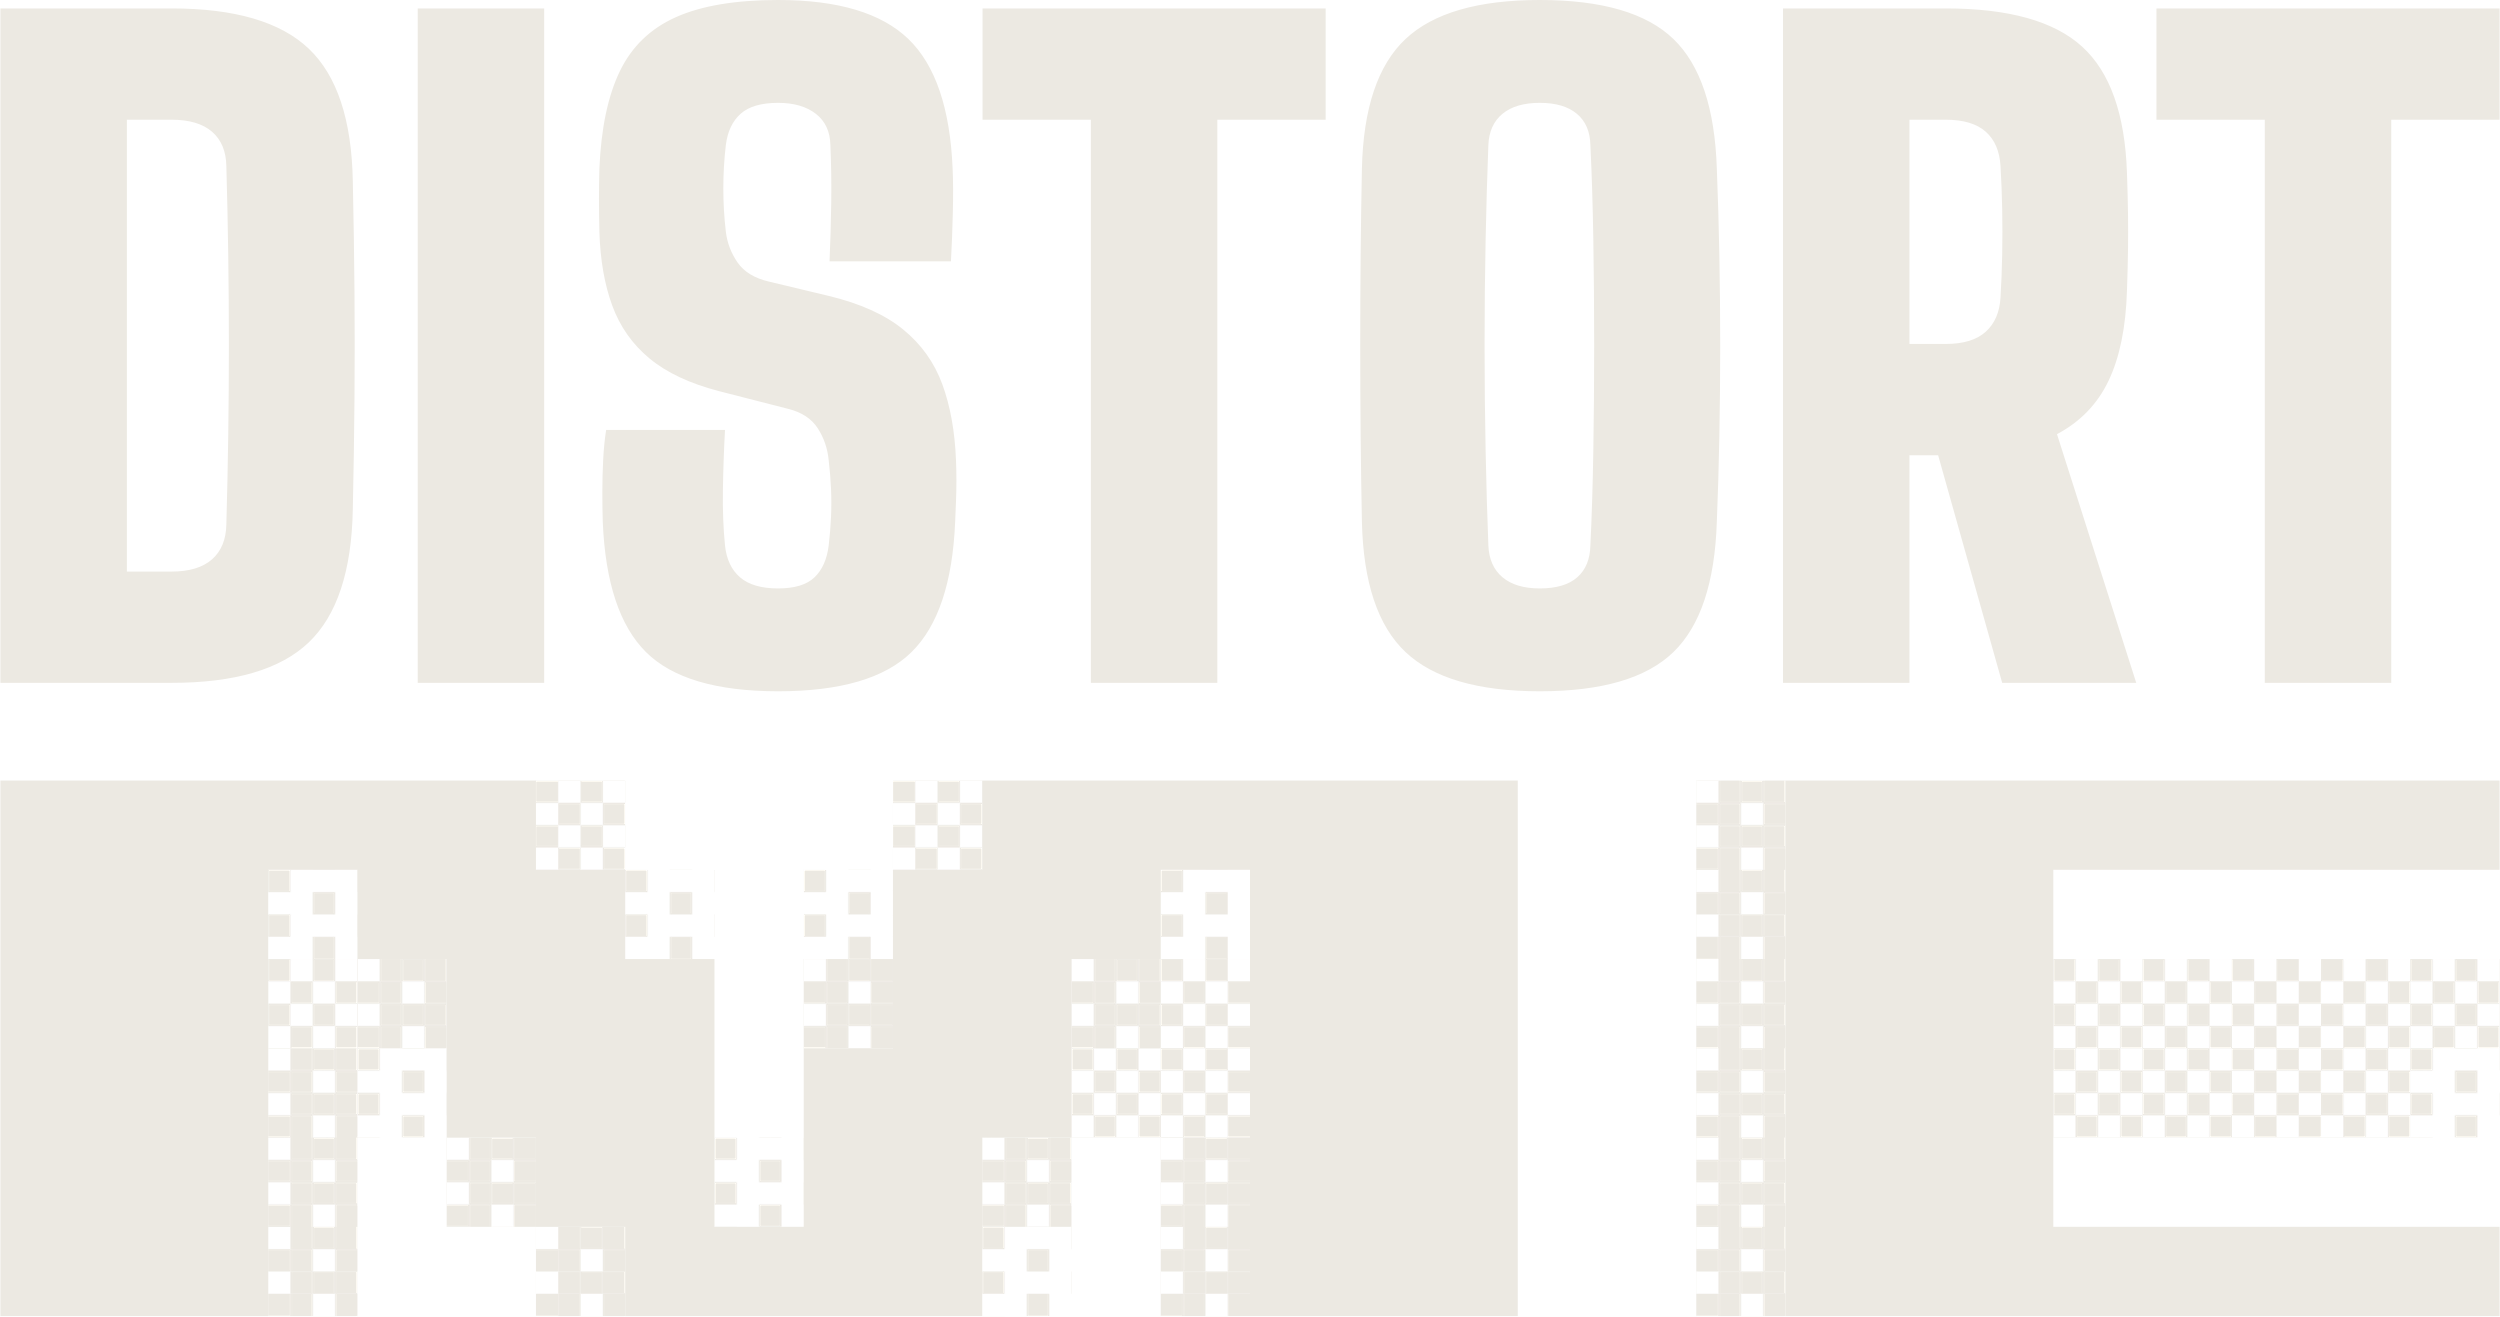
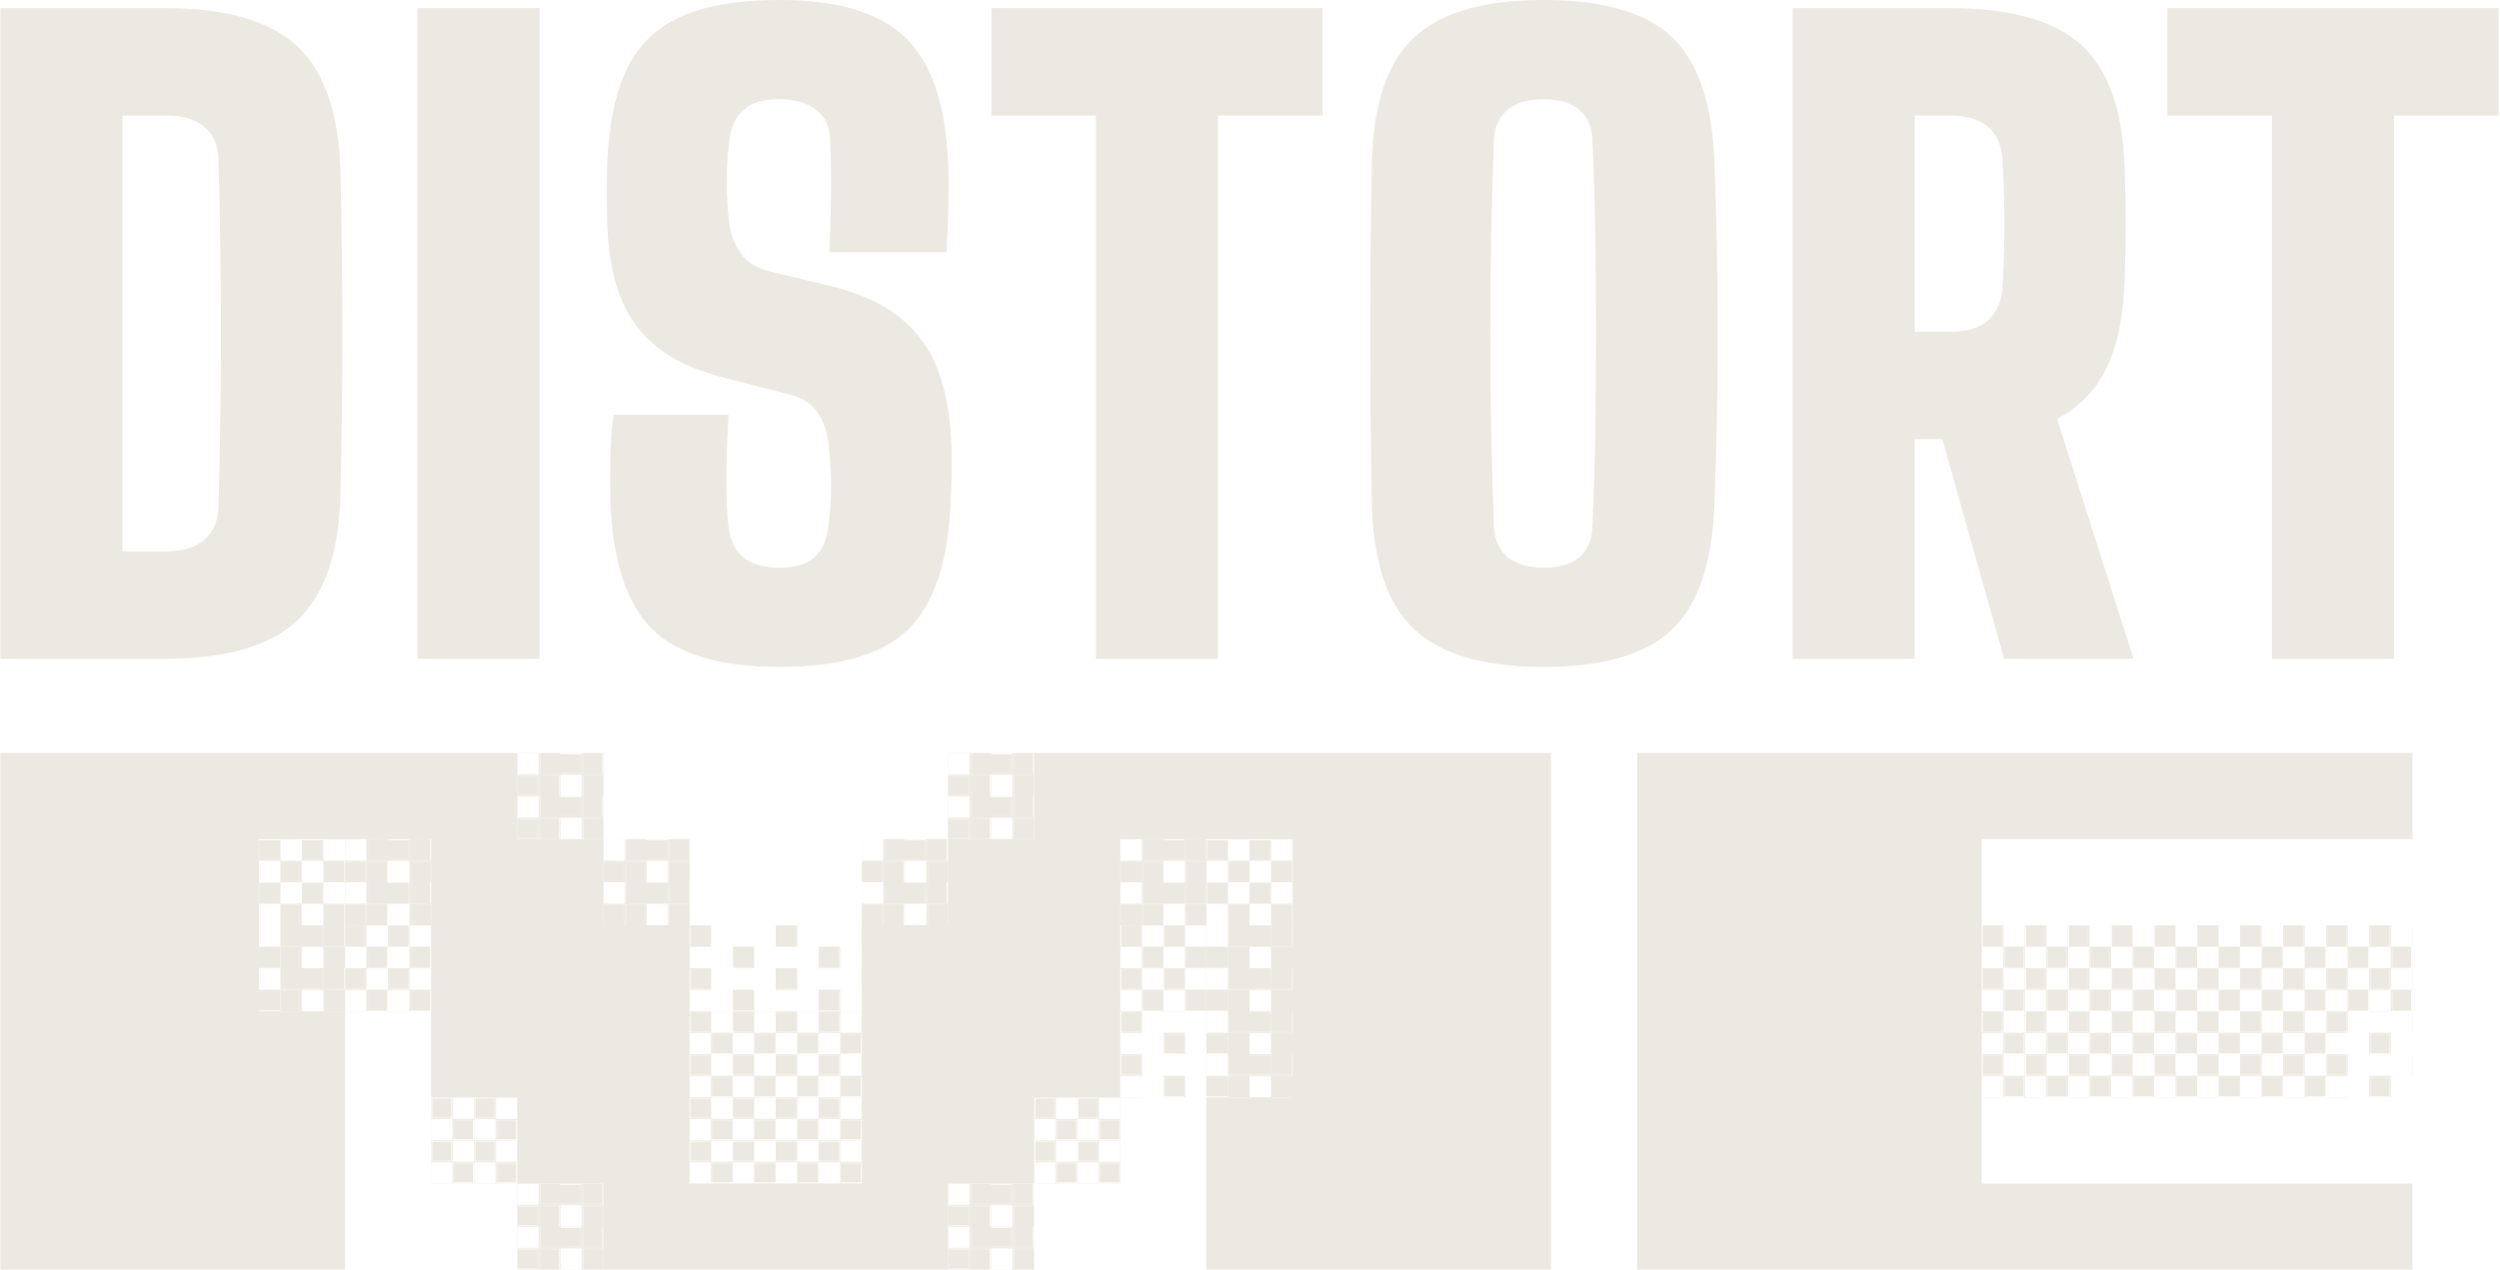
- <svg xmlns="http://www.w3.org/2000/svg" viewBox="0 0 280.00 147.45" width="280.0" height="147.4">
+ <svg xmlns="http://www.w3.org/2000/svg" viewBox="0 0 290.00 147.45" width="290.0" height="147.4">
  <defs>
    <pattern id="dm1" patternUnits="userSpaceOnUse" x="0" y="87.450" width="10.000" height="10.000">
      <g fill="#ece9e2">
        <rect x="0.000" y="0.000" width="2.500" height="2.500" />
        <rect x="5.000" y="2.500" width="2.500" height="2.500" />
        <rect x="0.000" y="5.000" width="2.500" height="2.500" />
        <rect x="5.000" y="7.500" width="2.500" height="2.500" />
      </g>
    </pattern>
    <pattern id="dm2" patternUnits="userSpaceOnUse" x="0" y="87.450" width="10.000" height="10.000">
      <g fill="#ece9e2">
        <rect x="0.000" y="0.000" width="2.500" height="2.500" />
        <rect x="5.000" y="0.000" width="2.500" height="2.500" />
        <rect x="2.500" y="2.500" width="2.500" height="2.500" />
        <rect x="7.500" y="2.500" width="2.500" height="2.500" />
        <rect x="0.000" y="5.000" width="2.500" height="2.500" />
        <rect x="5.000" y="5.000" width="2.500" height="2.500" />
        <rect x="2.500" y="7.500" width="2.500" height="2.500" />
        <rect x="7.500" y="7.500" width="2.500" height="2.500" />
      </g>
    </pattern>
    <pattern id="dm3" patternUnits="userSpaceOnUse" x="0" y="87.450" width="10.000" height="10.000">
      <g fill="#ece9e2">
        <rect x="0.000" y="2.500" width="2.500" height="2.500" />
        <rect x="0.000" y="7.500" width="2.500" height="2.500" />
        <rect x="2.500" y="0.000" width="2.500" height="2.500" />
        <rect x="2.500" y="2.500" width="2.500" height="2.500" />
        <rect x="2.500" y="5.000" width="2.500" height="2.500" />
        <rect x="2.500" y="7.500" width="2.500" height="2.500" />
        <rect x="5.000" y="0.000" width="2.500" height="2.500" />
        <rect x="5.000" y="5.000" width="2.500" height="2.500" />
        <rect x="7.500" y="0.000" width="2.500" height="2.500" />
        <rect x="7.500" y="2.500" width="2.500" height="2.500" />
        <rect x="7.500" y="5.000" width="2.500" height="2.500" />
        <rect x="7.500" y="7.500" width="2.500" height="2.500" />
      </g>
    </pattern>
  </defs>
-   <path fill="#ece9e2" d="M0.0 76.505V0.945H19.174Q29.799 0.945 34.545 5.455Q39.292 9.965 39.481 20.307Q39.622 26.871 39.669 32.774Q39.717 38.678 39.669 44.581Q39.622 50.484 39.481 57.048Q39.292 67.438 34.545 71.972Q29.799 76.505 19.174 76.505ZM14.168 64.038H19.174Q22.149 64.038 23.707 62.668Q25.266 61.299 25.313 58.749Q25.455 53.695 25.525 48.689Q25.596 43.684 25.596 38.678Q25.596 33.672 25.525 28.642Q25.455 23.613 25.313 18.607Q25.266 16.104 23.707 14.758Q22.149 13.412 19.174 13.412H14.168Z M46.753 76.505V0.945H60.921V76.505Z M87.131 77.45Q76.741 77.45 72.326 73.058Q67.91 68.666 67.485 58.465Q67.438 56.954 67.438 55.136Q67.438 53.318 67.532 51.499Q67.627 49.681 67.863 48.17H81.181Q80.992 51.617 80.945 54.97Q80.897 58.323 81.181 61.11Q81.417 63.424 82.857 64.675Q84.298 65.927 87.131 65.927Q89.917 65.927 91.216 64.675Q92.515 63.424 92.798 61.11Q92.987 59.504 93.058 57.922Q93.129 56.34 93.058 54.758Q92.987 53.176 92.798 51.57Q92.609 49.587 91.57 47.981Q90.531 46.375 88.264 45.809L80.519 43.825Q75.608 42.55 72.727 40.165Q69.847 37.78 68.548 34.238Q67.249 30.697 67.107 25.974Q67.06 23.896 67.06 22.267Q67.06 20.638 67.107 18.89Q67.391 12.137 69.398 7.981Q71.405 3.825 75.702 1.913Q80.0 0.0 87.131 0.0Q97.19 0.0 101.724 4.368Q106.257 8.737 106.682 18.89Q106.777 20.921 106.706 23.849Q106.635 26.777 106.494 29.28H92.893Q93.034 26.021 93.081 22.763Q93.129 19.504 92.987 16.246Q92.94 13.979 91.358 12.751Q89.776 11.523 87.131 11.523Q84.298 11.523 82.928 12.751Q81.558 13.979 81.275 16.246Q80.992 18.654 80.992 21.11Q80.992 23.566 81.275 25.974Q81.511 27.863 82.597 29.421Q83.684 30.98 86.092 31.547L92.798 33.152Q98.087 34.427 101.133 36.907Q104.179 39.386 105.525 43.046Q106.871 46.706 107.06 51.57Q107.107 52.656 107.107 53.837Q107.107 55.018 107.06 56.198Q107.013 57.379 106.966 58.465Q106.541 68.666 102.078 73.058Q97.615 77.45 87.131 77.45Z M122.172 76.505V13.412H110.035V0.945H148.477V13.412H136.34V76.505Z M172.468 77.45Q162.078 77.45 157.426 73.058Q152.774 68.666 152.538 58.465Q152.444 53.837 152.397 48.831Q152.349 43.825 152.349 38.678Q152.349 33.53 152.397 28.524Q152.444 23.518 152.538 18.89Q152.774 8.737 157.426 4.368Q162.078 0.0 172.468 0.0Q182.904 0.0 187.438 4.368Q191.972 8.737 192.302 18.89Q192.491 23.613 192.586 28.619Q192.68 33.625 192.68 38.749Q192.68 43.872 192.586 48.855Q192.491 53.837 192.302 58.465Q191.972 68.666 187.438 73.058Q182.904 77.45 172.468 77.45ZM172.468 65.927Q175.254 65.927 176.671 64.675Q178.087 63.424 178.135 61.11Q178.371 56.293 178.465 50.531Q178.56 44.77 178.56 38.678Q178.56 32.586 178.465 26.824Q178.371 21.063 178.135 16.246Q178.087 13.979 176.623 12.751Q175.159 11.523 172.468 11.523Q169.776 11.523 168.288 12.751Q166.8 13.979 166.706 16.246Q166.517 21.063 166.399 26.824Q166.281 32.586 166.281 38.678Q166.281 44.77 166.399 50.531Q166.517 56.293 166.706 61.11Q166.8 63.424 168.288 64.675Q169.776 65.927 172.468 65.927Z M199.717 76.505V0.945H217.946Q228.524 0.945 233.223 5.218Q237.922 9.492 238.253 19.362Q238.347 22.007 238.371 23.991Q238.394 25.974 238.371 27.957Q238.347 29.941 238.253 32.586Q238.064 38.725 236.198 42.645Q234.333 46.564 230.413 48.642L239.292 76.505H224.274L217.096 51.004H213.884V76.505ZM213.884 38.536H217.946Q220.921 38.536 222.432 37.166Q223.943 35.797 224.085 33.341Q224.227 31.027 224.274 28.501Q224.321 25.974 224.274 23.447Q224.227 20.921 224.085 18.607Q223.943 16.104 222.432 14.758Q220.921 13.412 217.946 13.412H213.884Z M253.695 76.505V13.412H241.558V0.945H280.0V13.412H267.863V76.505Z" />
-   <path fill="url(#dm1)" d="M30.000 97.450h10.000v10.000h-10.000zM70.000 97.450h10.000v10.000h-10.000zM90.000 97.450h10.000v10.000h-10.000zM130.000 97.450h10.000v10.000h-10.000zM40.000 117.450h10.000v10.000h-10.000zM270.000 117.450h10.000v10.000h-10.000zM80.000 127.450h10.000v10.000h-10.000zM110.000 137.450h10.000v10.000h-10.000z" />
-   <path fill="url(#dm2)" d="M60.000 87.450h10.000v10.000h-10.000zM100.000 87.450h10.000v10.000h-10.000zM30.000 107.450h10.000v10.000h-10.000zM130.000 107.450h10.000v10.000h-10.000zM230.000 107.450h50.000v10.000h-50.000zM120.000 117.450h20.000v10.000h-20.000zM230.000 117.450h40.000v10.000h-40.000z" />
-   <path fill="url(#dm3)" d="M190.000 87.450h10.000v10.000h-10.000zM190.000 97.450h10.000v10.000h-10.000zM40.000 107.450h10.000v10.000h-10.000zM90.000 107.450h10.000v10.000h-10.000zM120.000 107.450h10.000v10.000h-10.000zM190.000 107.450h10.000v10.000h-10.000zM30.000 117.450h10.000v10.000h-10.000zM190.000 117.450h10.000v10.000h-10.000zM30.000 127.450h10.000v10.000h-10.000zM50.000 127.450h10.000v10.000h-10.000zM110.000 127.450h10.000v10.000h-10.000zM130.000 127.450h10.000v10.000h-10.000zM190.000 127.450h10.000v10.000h-10.000zM30.000 137.450h10.000v10.000h-10.000zM60.000 137.450h10.000v10.000h-10.000zM130.000 137.450h10.000v10.000h-10.000zM190.000 137.450h10.000v10.000h-10.000z" />
-   <path fill="#ece9e2" d="M0.000 87.450h60.000v10.000h-60.000zM110.000 87.450h60.000v10.000h-60.000zM200.000 87.450h80.000v10.000h-80.000zM0.000 97.450h30.000v10.000h-30.000zM40.000 97.450h30.000v10.000h-30.000zM100.000 97.450h30.000v10.000h-30.000zM140.000 97.450h30.000v10.000h-30.000zM200.000 97.450h30.000v10.000h-30.000zM0.000 107.450h30.000v10.000h-30.000zM50.000 107.450h30.000v10.000h-30.000zM100.000 107.450h20.000v10.000h-20.000zM140.000 107.450h30.000v10.000h-30.000zM200.000 107.450h30.000v10.000h-30.000zM0.000 117.450h30.000v10.000h-30.000zM50.000 117.450h30.000v10.000h-30.000zM90.000 117.450h30.000v10.000h-30.000zM140.000 117.450h30.000v10.000h-30.000zM200.000 117.450h30.000v10.000h-30.000zM0.000 127.450h30.000v10.000h-30.000zM60.000 127.450h20.000v10.000h-20.000zM90.000 127.450h20.000v10.000h-20.000zM140.000 127.450h30.000v10.000h-30.000zM200.000 127.450h30.000v10.000h-30.000zM0.000 137.450h30.000v10.000h-30.000zM70.000 137.450h40.000v10.000h-40.000zM140.000 137.450h30.000v10.000h-30.000zM200.000 137.450h80.000v10.000h-80.000z" />
+   <path fill="#ece9e2" d="M0.0 76.505V0.945H19.174Q29.799 0.945 34.545 5.455Q39.292 9.965 39.481 20.307Q39.622 26.871 39.669 32.774Q39.717 38.678 39.669 44.581Q39.622 50.484 39.481 57.048Q39.292 67.438 34.545 71.972Q29.799 76.505 19.174 76.505ZM14.168 64.038H19.174Q22.149 64.038 23.707 62.668Q25.266 61.299 25.313 58.749Q25.455 53.695 25.525 48.689Q25.596 43.684 25.596 38.678Q25.596 33.672 25.525 28.642Q25.455 23.613 25.313 18.607Q25.266 16.104 23.707 14.758Q22.149 13.412 19.174 13.412H14.168Z M48.42 76.505V0.945H62.588V76.505Z M90.464 77.45Q80.075 77.45 75.659 73.058Q71.244 68.666 70.819 58.465Q70.771 56.954 70.771 55.136Q70.771 53.318 70.866 51.499Q70.96 49.681 71.196 48.17H84.514Q84.325 51.617 84.278 54.97Q84.231 58.323 84.514 61.11Q84.75 63.424 86.19 64.675Q87.631 65.927 90.464 65.927Q93.251 65.927 94.549 64.675Q95.848 63.424 96.131 61.11Q96.32 59.504 96.391 57.922Q96.462 56.34 96.391 54.758Q96.32 53.176 96.131 51.57Q95.943 49.587 94.904 47.981Q93.865 46.375 91.598 45.809L83.853 43.825Q78.941 42.55 76.061 40.165Q73.18 37.78 71.881 34.238Q70.582 30.697 70.441 25.974Q70.394 23.896 70.394 22.267Q70.394 20.638 70.441 18.89Q70.724 12.137 72.731 7.981Q74.738 3.825 79.036 1.913Q83.333 0.0 90.464 0.0Q100.523 0.0 105.057 4.368Q109.591 8.737 110.016 18.89Q110.11 20.921 110.039 23.849Q109.969 26.777 109.827 29.28H96.226Q96.368 26.021 96.415 22.763Q96.462 19.504 96.32 16.246Q96.273 13.979 94.691 12.751Q93.109 11.523 90.464 11.523Q87.631 11.523 86.261 12.751Q84.892 13.979 84.608 16.246Q84.325 18.654 84.325 21.11Q84.325 23.566 84.608 25.974Q84.845 27.863 85.931 29.421Q87.017 30.98 89.425 31.547L96.131 33.152Q101.421 34.427 104.467 36.907Q107.513 39.386 108.859 43.046Q110.205 46.706 110.394 51.57Q110.441 52.656 110.441 53.837Q110.441 55.018 110.394 56.198Q110.346 57.379 110.299 58.465Q109.874 68.666 105.411 73.058Q100.948 77.45 90.464 77.45Z M127.172 76.505V13.412H115.035V0.945H153.477V13.412H141.34V76.505Z M179.134 77.45Q168.745 77.45 164.093 73.058Q159.441 68.666 159.205 58.465Q159.111 53.837 159.063 48.831Q159.016 43.825 159.016 38.678Q159.016 33.53 159.063 28.524Q159.111 23.518 159.205 18.89Q159.441 8.737 164.093 4.368Q168.745 0.0 179.134 0.0Q189.571 0.0 194.105 4.368Q198.638 8.737 198.969 18.89Q199.158 23.613 199.252 28.619Q199.347 33.625 199.347 38.749Q199.347 43.872 199.252 48.855Q199.158 53.837 198.969 58.465Q198.638 68.666 194.105 73.058Q189.571 77.45 179.134 77.45ZM179.134 65.927Q181.921 65.927 183.337 64.675Q184.754 63.424 184.801 61.11Q185.037 56.293 185.132 50.531Q185.226 44.77 185.226 38.678Q185.226 32.586 185.132 26.824Q185.037 21.063 184.801 16.246Q184.754 13.979 183.29 12.751Q181.826 11.523 179.134 11.523Q176.442 11.523 174.955 12.751Q173.467 13.979 173.373 16.246Q173.184 21.063 173.066 26.824Q172.948 32.586 172.948 38.678Q172.948 44.77 173.066 50.531Q173.184 56.293 173.373 61.11Q173.467 63.424 174.955 64.675Q176.442 65.927 179.134 65.927Z M208.05 76.505V0.945H226.279Q236.858 0.945 241.556 5.218Q246.255 9.492 246.586 19.362Q246.68 22.007 246.704 23.991Q246.728 25.974 246.704 27.957Q246.68 29.941 246.586 32.586Q246.397 38.725 244.532 42.645Q242.666 46.564 238.747 48.642L247.625 76.505H232.607L225.429 51.004H222.218V76.505ZM222.218 38.536H226.279Q229.254 38.536 230.765 37.166Q232.277 35.797 232.418 33.341Q232.56 31.027 232.607 28.501Q232.654 25.974 232.607 23.447Q232.56 20.921 232.418 18.607Q232.277 16.104 230.765 14.758Q229.254 13.412 226.279 13.412H222.218Z M263.695 76.505V13.412H251.558V0.945H290.0V13.412H277.863V76.505Z" />
+   <path fill="url(#dm1)" d="M80.000 107.450h20.000v10.000h-20.000zM130.000 117.450h10.000v10.000h-10.000zM270.000 117.450h10.000v10.000h-10.000z" />
+   <path fill="url(#dm2)" d="M30.000 97.450h10.000v10.000h-10.000zM140.000 97.450h10.000v10.000h-10.000zM40.000 107.450h10.000v10.000h-10.000zM130.000 107.450h10.000v10.000h-10.000zM230.000 107.450h50.000v10.000h-50.000zM80.000 117.450h20.000v10.000h-20.000zM230.000 117.450h40.000v10.000h-40.000zM50.000 127.450h10.000v10.000h-10.000zM80.000 127.450h20.000v10.000h-20.000zM120.000 127.450h10.000v10.000h-10.000z" />
+   <path fill="url(#dm3)" d="M60.000 87.450h10.000v10.000h-10.000zM110.000 87.450h10.000v10.000h-10.000zM40.000 97.450h10.000v10.000h-10.000zM70.000 97.450h10.000v10.000h-10.000zM100.000 97.450h10.000v10.000h-10.000zM130.000 97.450h10.000v10.000h-10.000zM30.000 107.450h10.000v10.000h-10.000zM140.000 107.450h10.000v10.000h-10.000zM140.000 117.450h10.000v10.000h-10.000zM60.000 137.450h10.000v10.000h-10.000zM110.000 137.450h10.000v10.000h-10.000z" />
+   <path fill="#ece9e2" d="M0.000 87.450h60.000v10.000h-60.000zM120.000 87.450h60.000v10.000h-60.000zM190.000 87.450h90.000v10.000h-90.000zM0.000 97.450h30.000v10.000h-30.000zM50.000 97.450h20.000v10.000h-20.000zM110.000 97.450h20.000v10.000h-20.000zM150.000 97.450h30.000v10.000h-30.000zM190.000 97.450h40.000v10.000h-40.000zM0.000 107.450h30.000v10.000h-30.000zM50.000 107.450h30.000v10.000h-30.000zM100.000 107.450h30.000v10.000h-30.000zM150.000 107.450h30.000v10.000h-30.000zM190.000 107.450h40.000v10.000h-40.000zM0.000 117.450h40.000v10.000h-40.000zM50.000 117.450h30.000v10.000h-30.000zM100.000 117.450h30.000v10.000h-30.000zM150.000 117.450h30.000v10.000h-30.000zM190.000 117.450h40.000v10.000h-40.000zM0.000 127.450h40.000v10.000h-40.000zM60.000 127.450h20.000v10.000h-20.000zM100.000 127.450h20.000v10.000h-20.000zM140.000 127.450h40.000v10.000h-40.000zM190.000 127.450h40.000v10.000h-40.000zM0.000 137.450h40.000v10.000h-40.000zM70.000 137.450h40.000v10.000h-40.000zM140.000 137.450h40.000v10.000h-40.000zM190.000 137.450h90.000v10.000h-90.000z" />
</svg>
